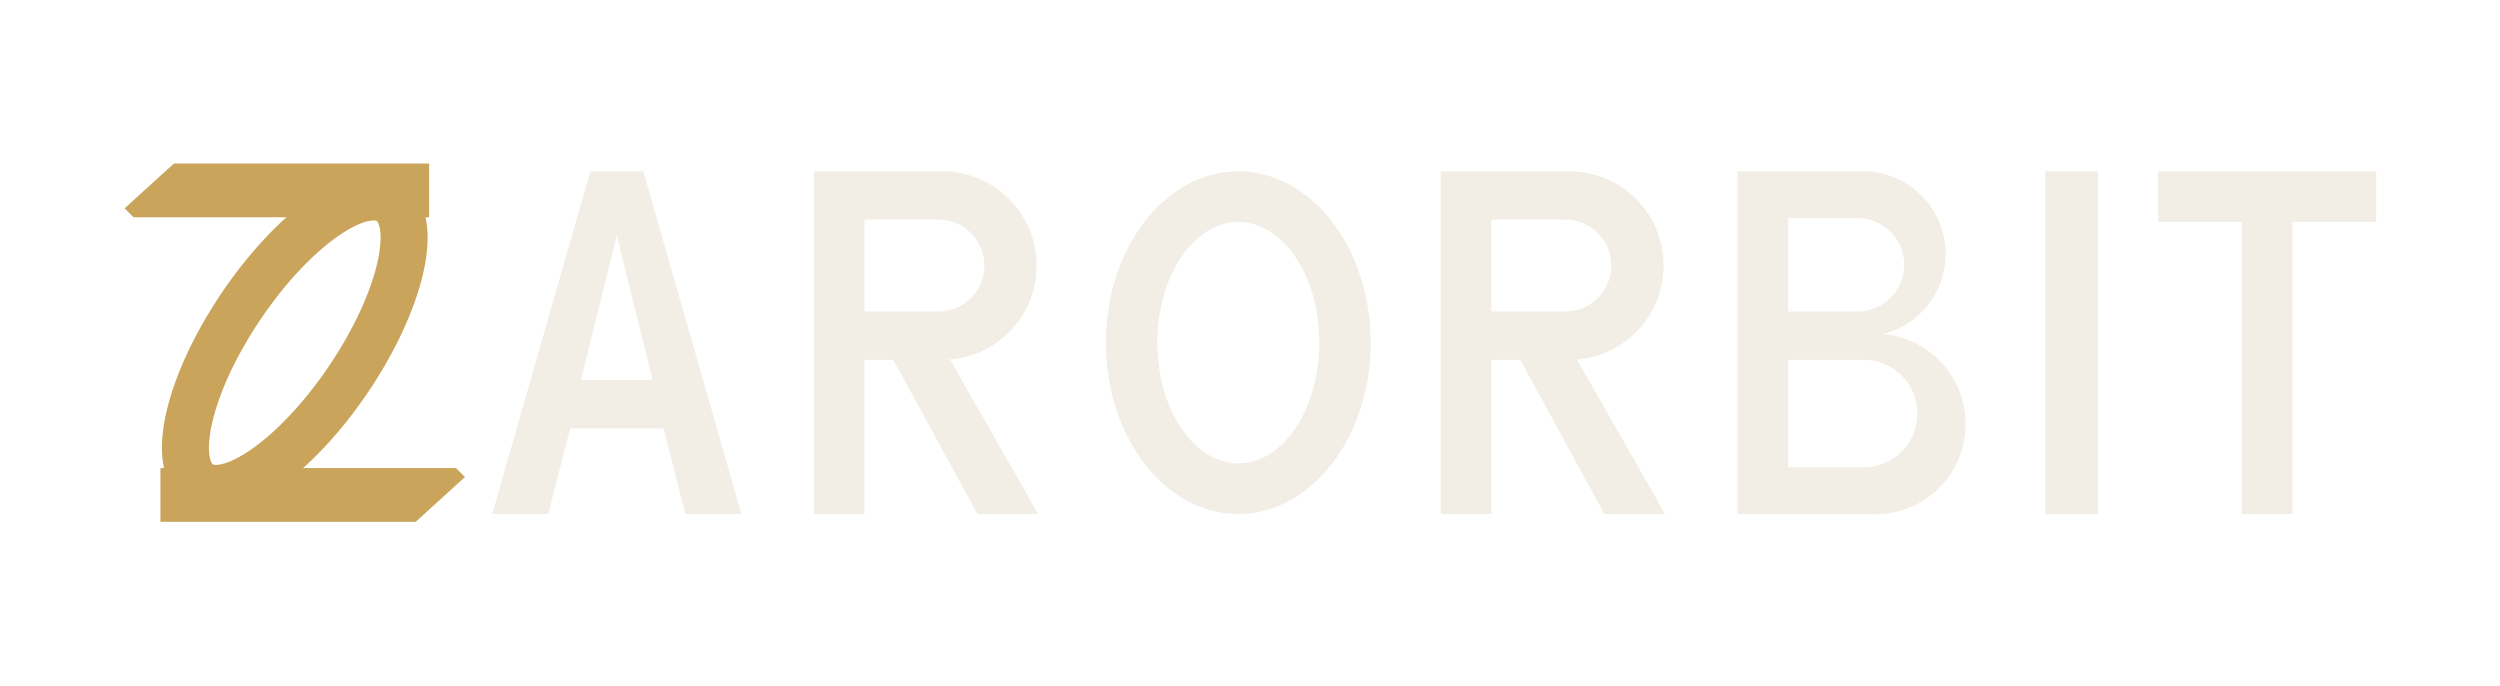
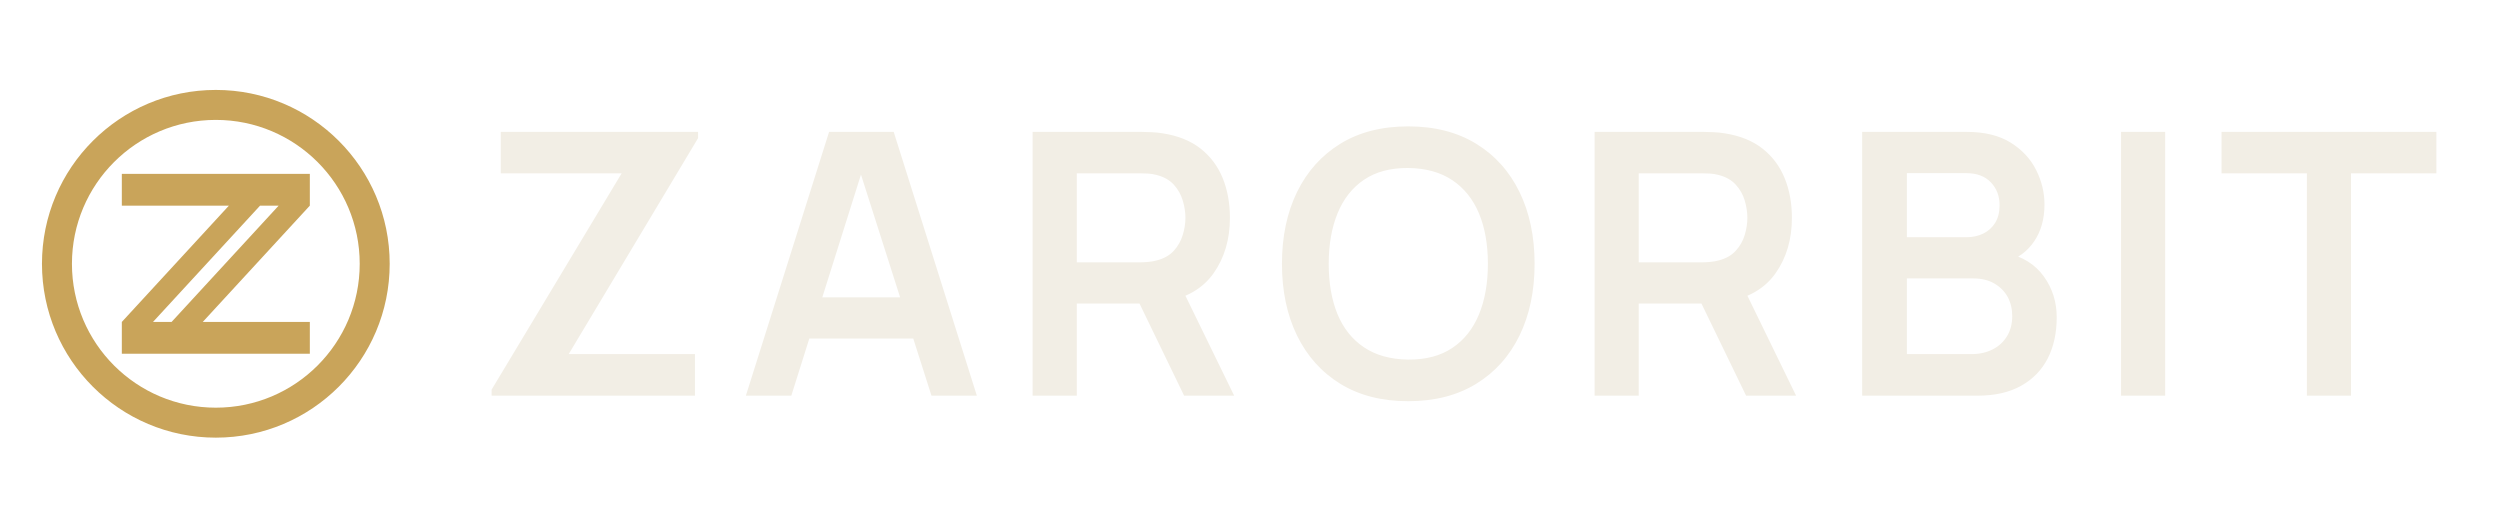
- <svg xmlns="http://www.w3.org/2000/svg" viewBox="0 0 321 88" width="321" height="88" role="img" aria-label="ZARORBIT Integrated Horizontal Logo Dark">
-   <g transform="translate(1.05,7.20) scale(0.575)">
-     <g transform="rotate(-56 64 64)">
-       <ellipse cx="64" cy="64" rx="38.0" ry="14.5" fill="none" stroke="#C9A45A" stroke-width="10.5" />
-     </g>
-     <path d="M 37 24 H 94 V 36 H 28 L 26 34 Z" fill="#C9A45A" />
-     <path d="M 34 92 H 100 L 102 94 L 91 104 H 34 Z" fill="#C9A45A" />
+ <svg xmlns="http://www.w3.org/2000/svg" viewBox="0 0 417 88" width="417" height="88" role="img" aria-label="ZARORBIT Logo Dark">
+   <g transform="translate(4,12) scale(0.5)">
+     <path d="M 6.00 64 A 58 58 0 1 1 122.00 64 A 58 58 0 1 1 6.00 64 Z M 112.00 64 A 48 48 0 1 0 16.00 64 A 48 48 0 1 0 112.00 64 Z M 32.64 34.00 H 95.36 V 44.60 L 59.64 83.40 H 95.36 V 94.00 H 32.64 V 83.40 L 68.36 44.60 H 32.64 Z M 78.76 44.60 L 43.04 83.40 L 49.24 83.40 L 84.96 44.60 Z" fill="#C9A45A" fill-rule="nonzero" />
  </g>
-   <g transform="translate(63.20,22.00) scale(1)" fill="#F2EEE5" fill-rule="evenodd">
-     <path transform="translate(0.00,0)" d="M 12.6 0 H 19.4 L 32 44 H 24.8 L 22.0 33.0 H 10.0 L 7.2 44 H 0 Z M 16 8.2 L 11.4 26.8 H 20.6 Z" />
-     <path transform="translate(41.30,0)" d="M 0 0 H 16.5 A 12.1 12.1 0 0 1 16.5 24.2 H 17.5 L 28.8 44 H 21.0 L 10.2 24.2 H 6.5 V 44 H 0 Z M 6.5 6.2 V 18.0 H 16.0 A 5.9 5.9 0 0 0 16.0 6.2 Z" />
-     <path transform="translate(78.80,0)" d="M 17 0 A 17 22 0 1 1 16.99 0 Z M 17 6.5 A 10.4 15.5 0 1 0 17.01 6.5 Z" />
-     <path transform="translate(121.80,0)" d="M 0 0 H 16.5 A 12.1 12.1 0 0 1 16.5 24.2 H 17.5 L 28.8 44 H 21.0 L 10.2 24.2 H 6.5 V 44 H 0 Z M 6.5 6.2 V 18.0 H 16.0 A 5.9 5.9 0 0 0 16.0 6.2 Z" />
-     <path transform="translate(159.90,0)" d="M 0 0 H 15.8 A 10.6 10.6 0 0 1 18.6 20.9 A 11.5 11.5 0 0 1 16.8 44 H 0 Z M 6.5 6.0 V 18.0 H 15.4 A 6.0 6.0 0 0 0 15.4 6.0 Z M 6.5 24.2 V 38.0 H 16.2 A 6.9 6.9 0 0 0 16.2 24.2 Z" />
-     <path transform="translate(199.40,0)" d="M 0 0 H 6.8 V 44 H 0 Z" />
-     <path transform="translate(213.90,0)" d="M 0 0 H 28 V 6.5 H 17.25 V 44 H 10.75 V 6.5 H 0 Z" />
+   <g transform="translate(82,0)" fill="#F2EEE5" fill-rule="nonzero">
+     <path d="M33.92 66L0 66L0 64.99L21.69 28.91L1.53 28.91L1.53 22L34.44 22L34.44 23.04L12.86 59.06L33.92 59.06 M49.99 66L42.41 66L56.29 22L67.07 22L80.94 66L73.37 66L60.78 26.52L62.43 26.52L49.99 66M73.24 56.47L50.14 56.47L50.14 49.59L73.24 49.59 M97.61 66L90.24 66L90.24 22L108.42 22Q109.07 22 110.08 22.05Q111.08 22.09 111.94 22.24Q115.76 22.83 118.25 24.78Q120.74 26.74 121.95 29.72Q123.15 32.69 123.15 36.33Q123.15 41.71 120.43 45.57Q117.71 49.44 112.09 50.36L108.94 50.63L97.61 50.63L97.61 66M123.86 66L115.51 66L106.84 48.09L114.32 46.44L123.86 66M97.61 28.91L97.61 43.76L108.12 43.76Q108.73 43.76 109.49 43.69Q110.26 43.63 110.90 43.45Q112.73 42.99 113.79 41.83Q114.84 40.67 115.28 39.20Q115.73 37.74 115.73 36.33Q115.73 34.92 115.28 33.44Q114.84 31.96 113.79 30.80Q112.73 29.64 110.90 29.18Q110.26 29 109.49 28.95Q108.73 28.91 108.12 28.91 M152.89 66.92Q146.29 66.92 141.58 64.03Q136.88 61.14 134.35 55.98Q131.83 50.81 131.83 44Q131.83 37.19 134.35 32.02Q136.88 26.86 141.58 23.97Q146.29 21.08 152.89 21.08Q159.49 21.08 164.21 23.97Q168.93 26.86 171.45 32.02Q173.97 37.19 173.97 44Q173.97 50.81 171.45 55.98Q168.93 61.14 164.21 64.03Q159.49 66.92 152.89 66.92M152.89 59.98Q157.32 60.01 160.27 58.02Q163.21 56.04 164.70 52.43Q166.18 48.83 166.18 44Q166.18 39.17 164.70 35.61Q163.21 32.05 160.27 30.07Q157.32 28.08 152.89 28.02Q148.46 27.99 145.52 29.98Q142.59 31.96 141.11 35.57Q139.63 39.17 139.63 44Q139.63 48.83 141.09 52.39Q142.56 55.95 145.51 57.93Q148.46 59.92 152.89 59.98 M191.34 66L183.98 66L183.98 22L202.16 22Q202.80 22 203.81 22.05Q204.82 22.09 205.68 22.24Q209.49 22.83 211.98 24.78Q214.47 26.74 215.68 29.72Q216.89 32.69 216.89 36.33Q216.89 41.71 214.17 45.57Q211.45 49.44 205.83 50.36L202.68 50.63L191.34 50.63L191.34 66M217.59 66L209.25 66L200.57 48.09L208.06 46.44L217.59 66M191.34 28.91L191.34 43.76L201.86 43.76Q202.47 43.76 203.23 43.69Q203.99 43.63 204.64 43.45Q206.47 42.99 207.52 41.83Q208.58 40.67 209.02 39.20Q209.46 37.74 209.46 36.33Q209.46 34.92 209.02 33.44Q208.58 31.96 207.52 30.80Q206.47 29.64 204.64 29.18Q203.99 29 203.23 28.95Q202.47 28.91 201.86 28.91 M247.83 66L228.61 66L228.61 22L246.06 22Q250.52 22 253.38 23.79Q256.24 25.58 257.63 28.36Q259.02 31.14 259.02 34.10Q259.02 37.74 257.29 40.27Q255.56 42.81 252.60 43.69L252.60 42.17Q256.76 43.11 258.91 46.11Q261.06 49.10 261.06 52.92Q261.06 56.83 259.57 59.77Q258.07 62.70 255.12 64.35Q252.17 66 247.83 66M236.07 46.44L236.07 59.06L246.92 59.06Q248.84 59.06 250.37 58.28Q251.90 57.51 252.77 56.08Q253.64 54.66 253.64 52.71Q253.64 50.94 252.88 49.53Q252.11 48.13 250.64 47.28Q249.18 46.44 247.13 46.44L236.07 46.44M236.07 28.88L236.07 39.57L245.97 39.57Q247.56 39.57 248.81 38.96Q250.06 38.35 250.80 37.16Q251.53 35.96 251.53 34.22Q251.53 31.93 250.06 30.40Q248.60 28.88 245.97 28.88 M279.15 66L271.79 66L271.79 22L279.15 22 M310.15 66L302.79 66L302.79 28.91L288.55 28.91L288.55 22L324.39 22L324.39 28.91L310.15 28.91" />
  </g>
</svg>
